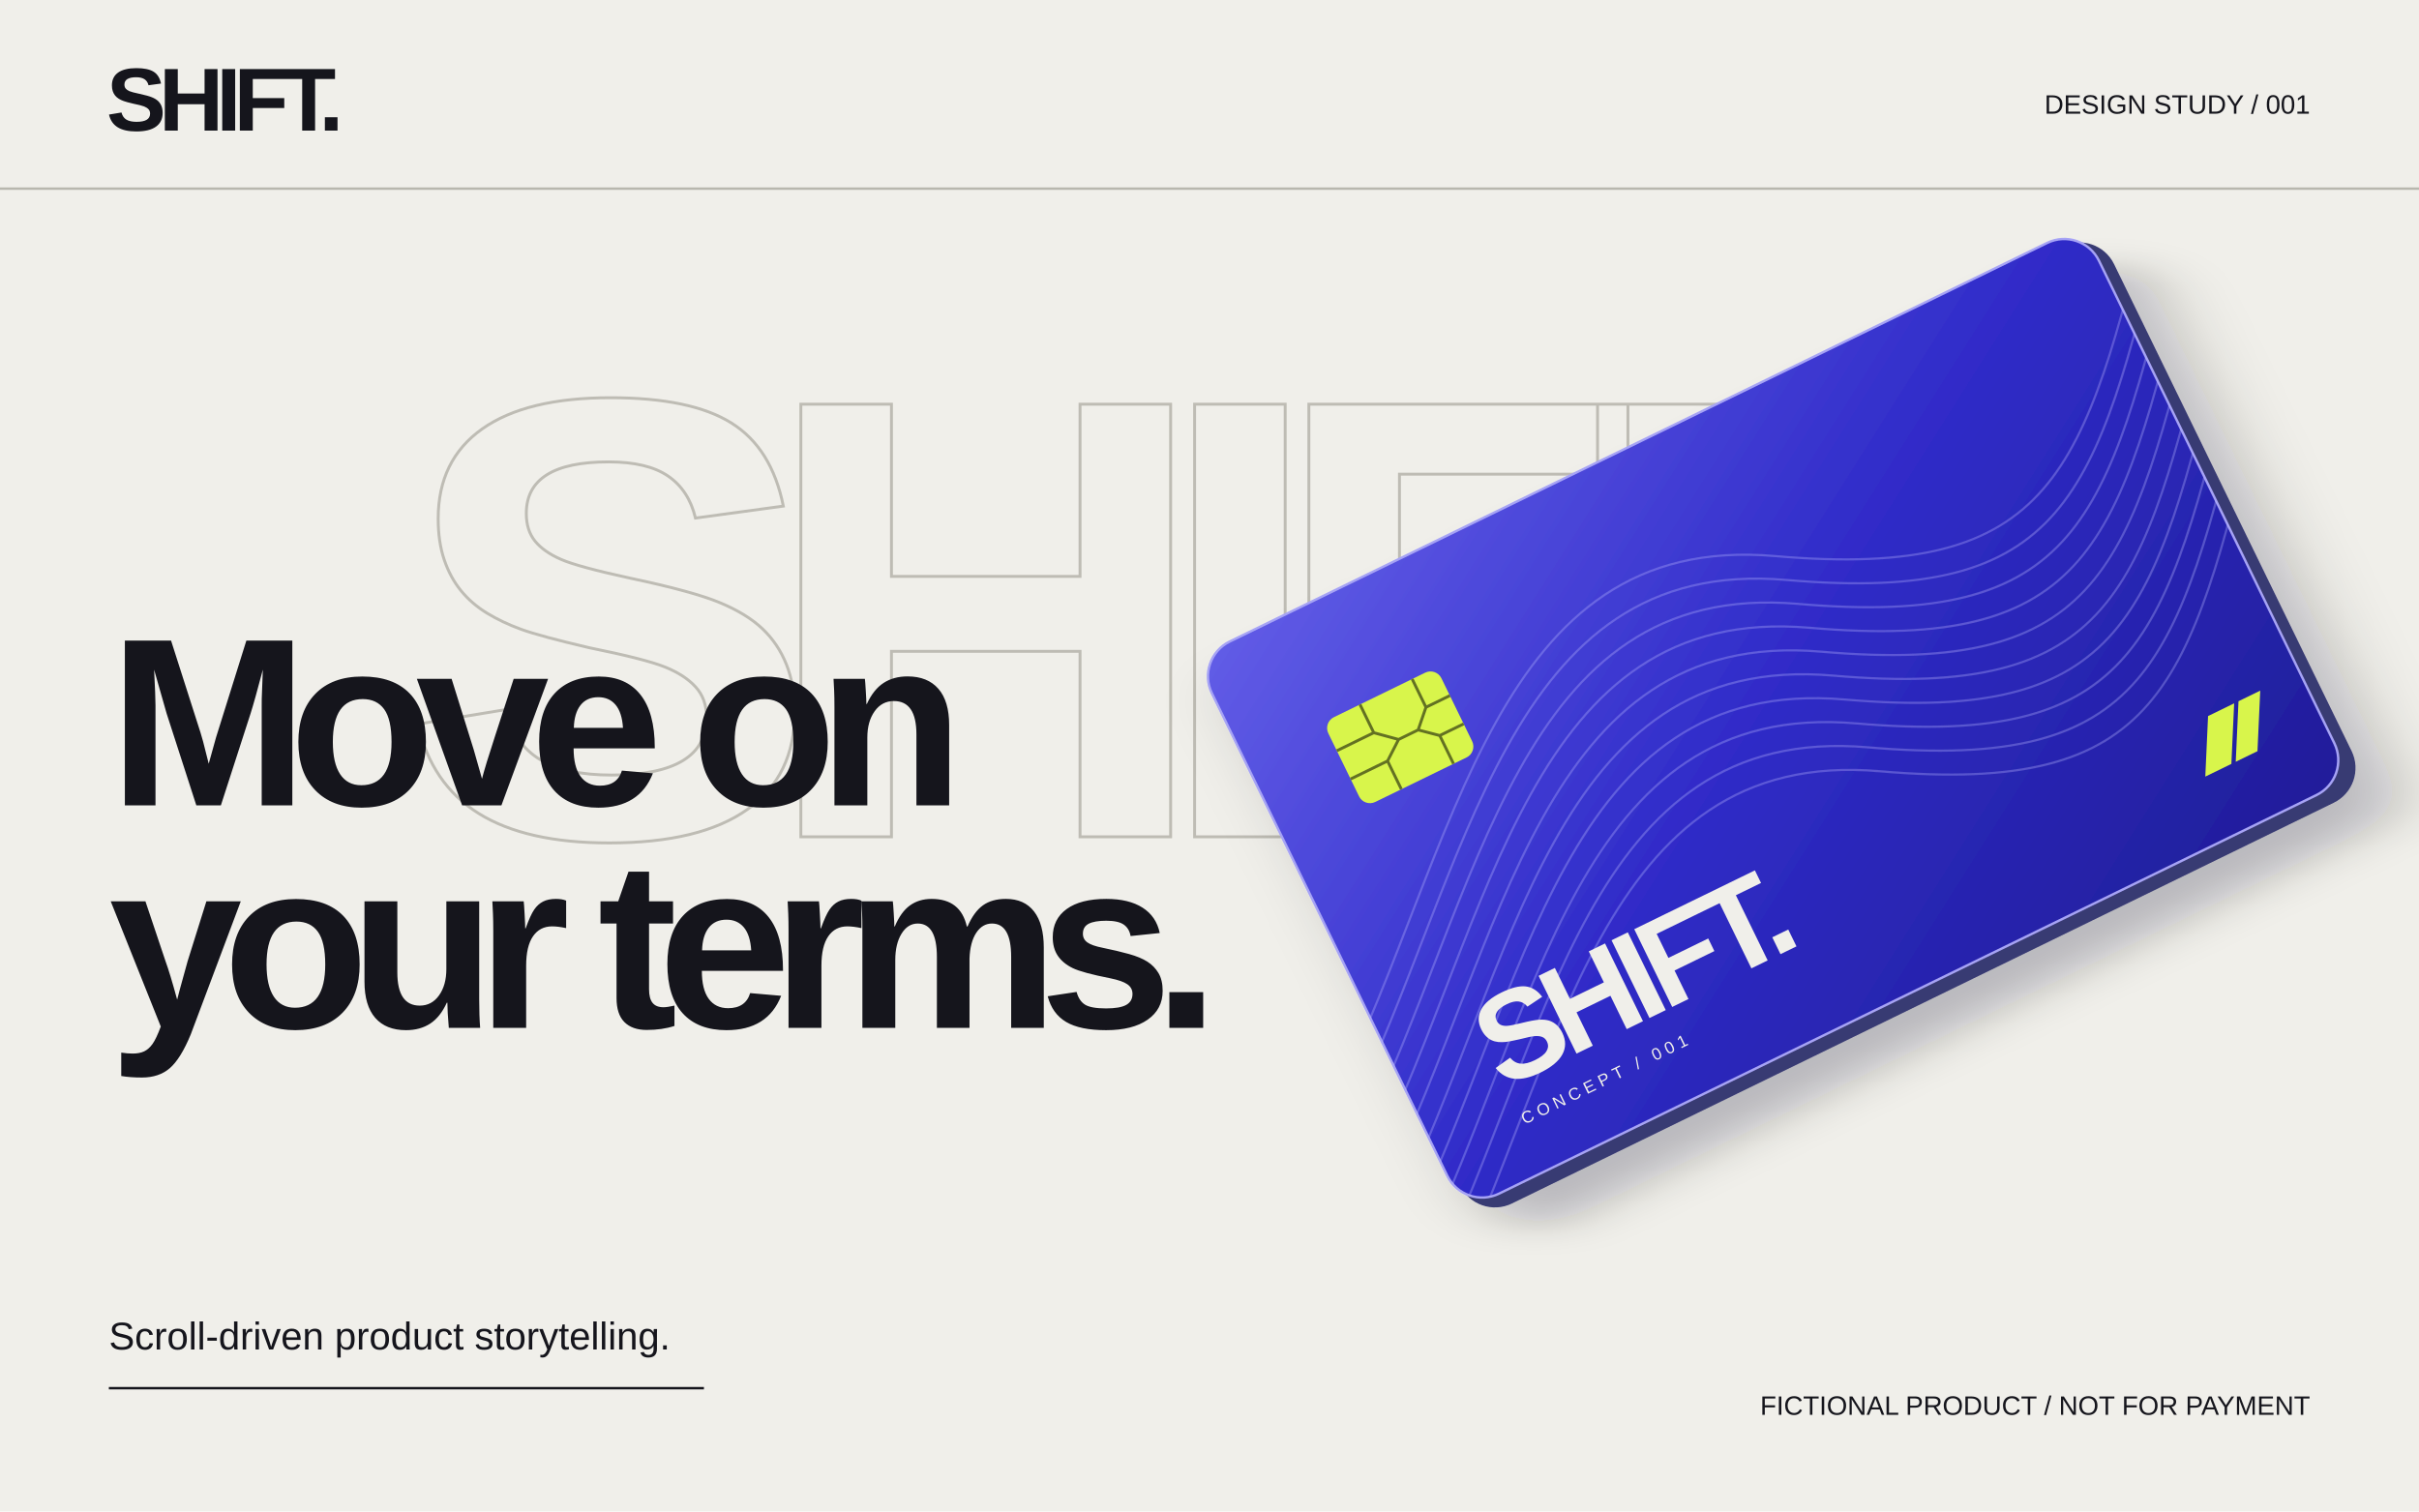
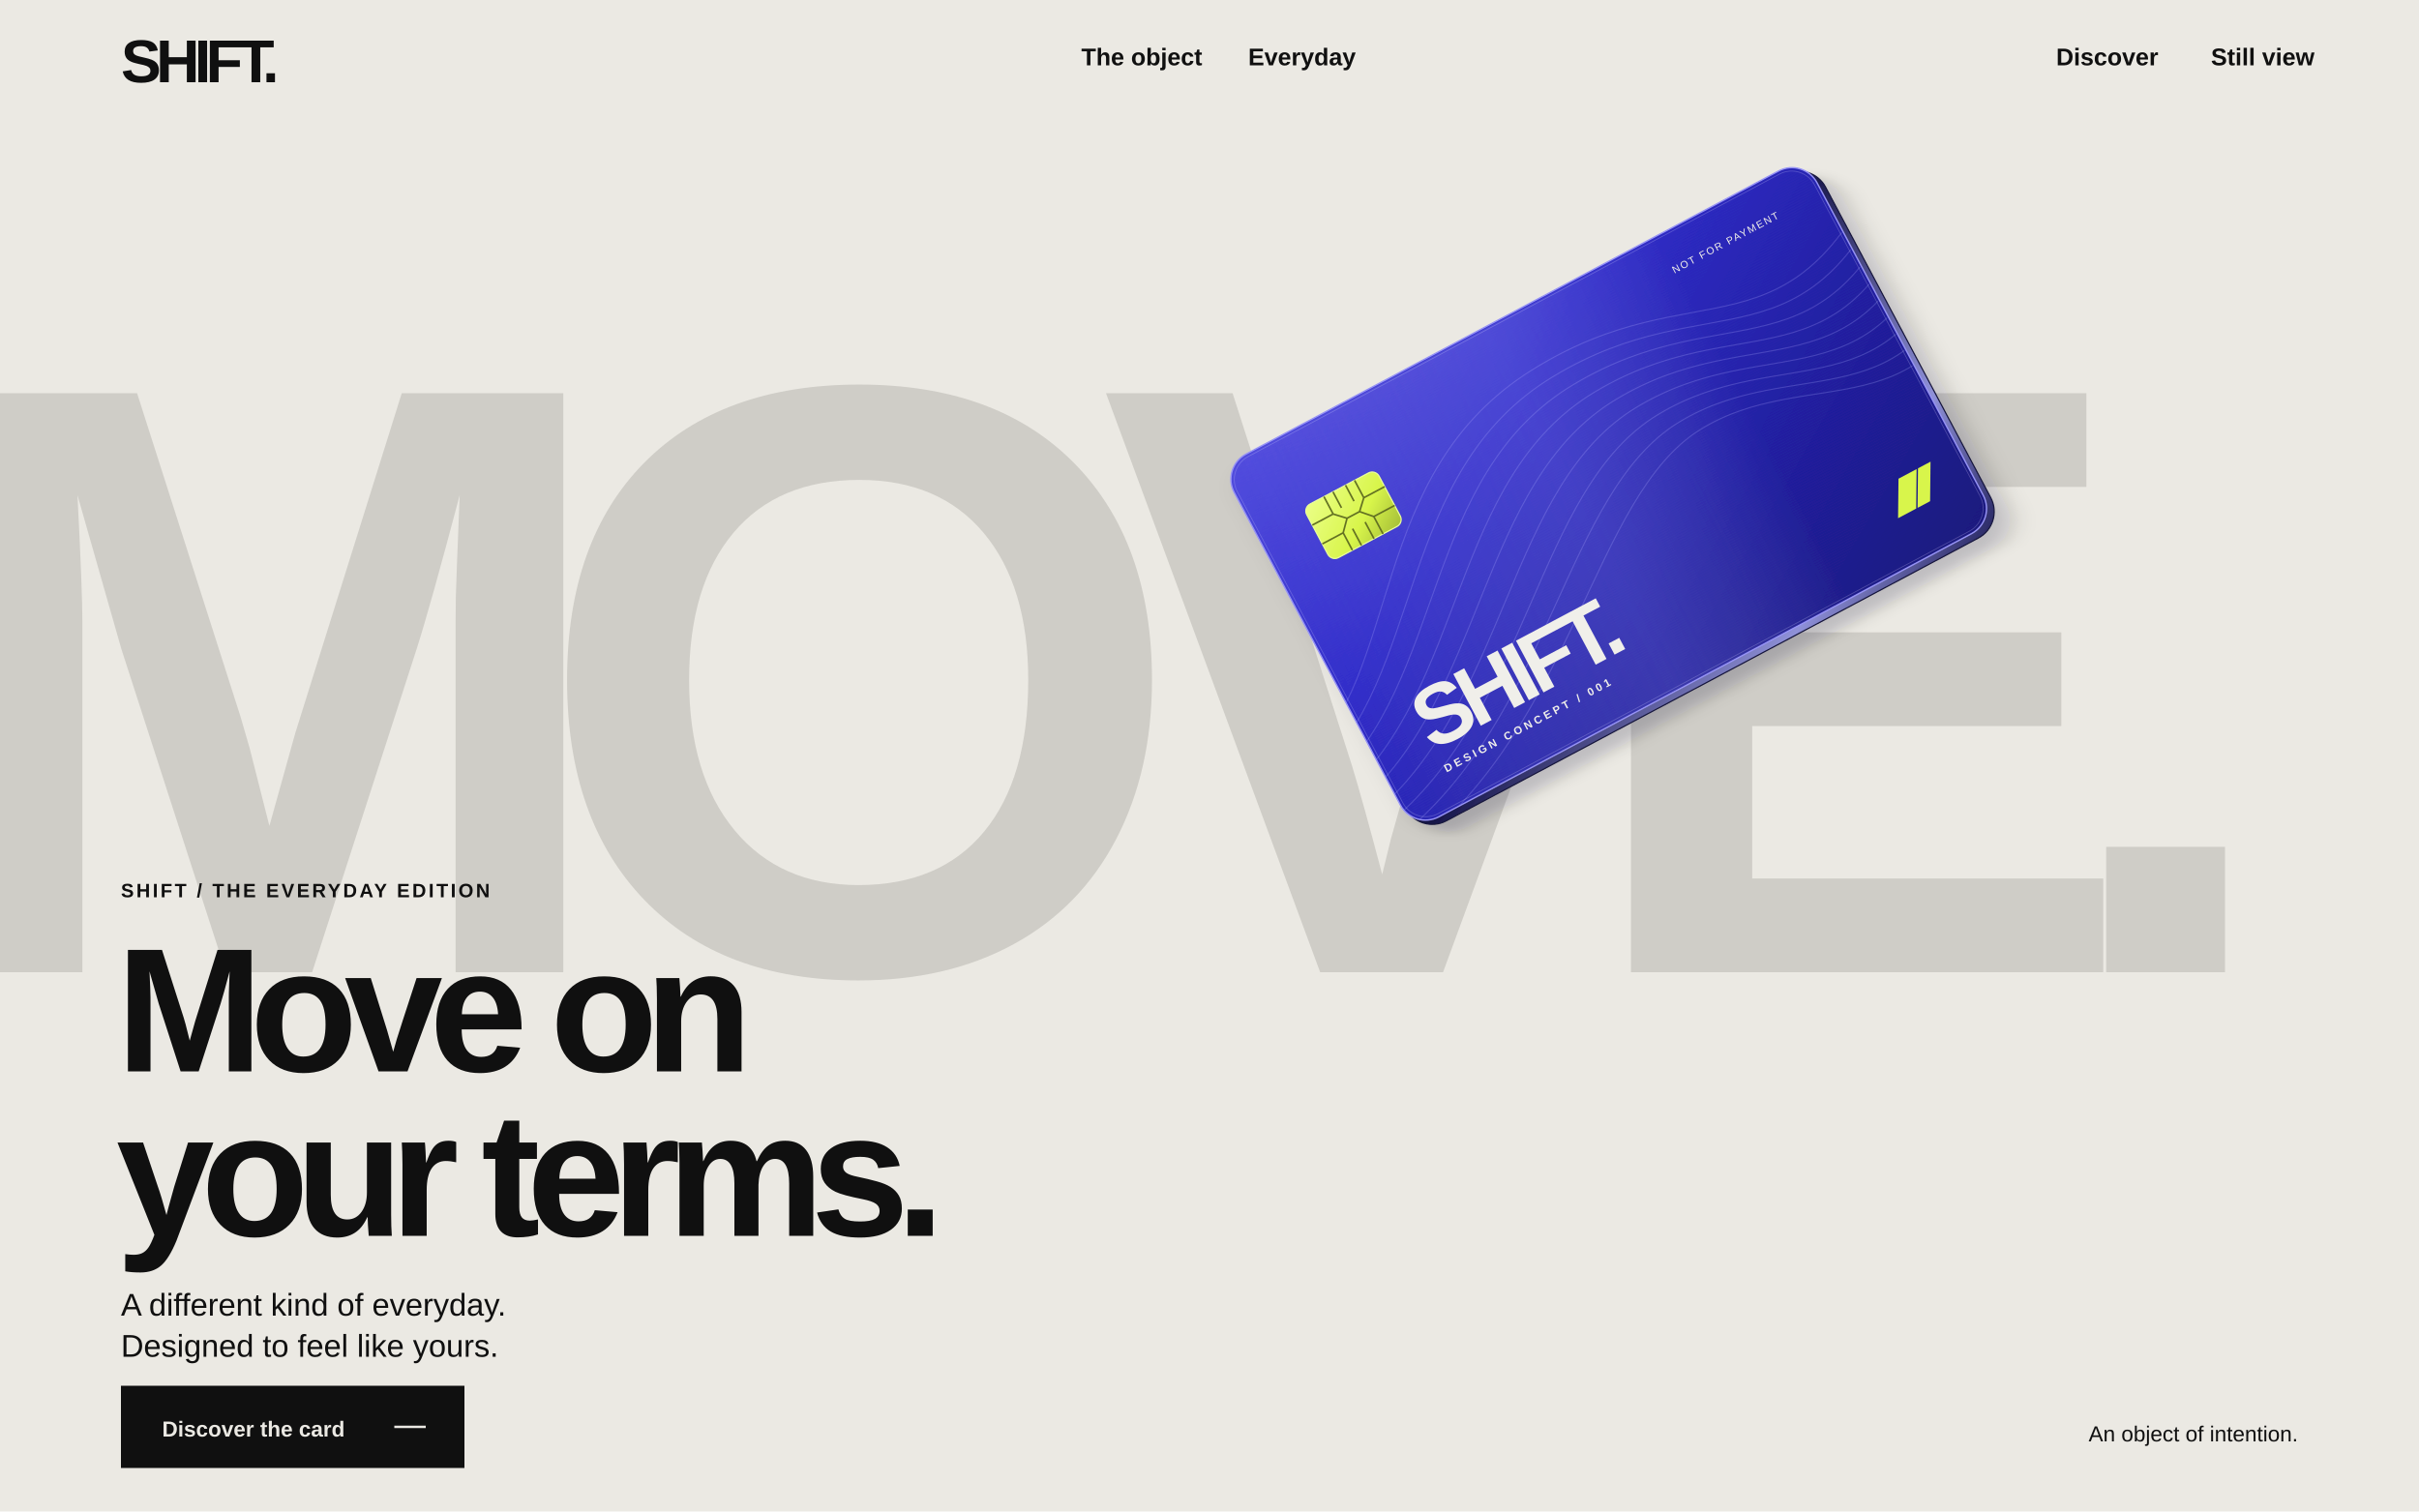
- <svg xmlns="http://www.w3.org/2000/svg" viewBox="0 0 1000 625" width="1000" height="625" role="img" aria-labelledby="t">
+ <svg xmlns="http://www.w3.org/2000/svg" width="1000" height="625" viewBox="0 0 1000 625" role="img" aria-labelledby="preview-title">
  <defs>
-     <linearGradient id="face" x1="0" y1="0" x2="1" y2="1">
-       <stop stop-color="#625de7" />
-       <stop offset=".47" stop-color="#302cc9" />
-       <stop offset="1" stop-color="#201d99" />
-     </linearGradient>
    <filter id="shadow" x="-35%" y="-35%" width="175%" height="180%">
-       <feDropShadow dx="10" dy="16" stdDeviation="12" flood-color="#15151c" flood-opacity=".23" />
+       <feDropShadow dx="12" dy="19" stdDeviation="12" flood-color="#15151c" flood-opacity=".19" />
    </filter>
-     <clipPath id="card">
-       <rect x="-204" y="-127" width="408" height="254" rx="16" />
-     </clipPath>
  </defs>
-   <rect width="1000" height="625" fill="#f0efea" />
-   <path d="M0 78h1000" stroke="#b8b7ae" />
-   <text x="44" y="54" font-family="Arial,sans-serif" font-weight="900" font-size="37" letter-spacing="-3" fill="#15151c">SHIFT.</text>
-   <text x="955" y="47" text-anchor="end" font-family="Arial,sans-serif" font-size="11" fill="#15151c">DESIGN STUDY / 001</text>
-   <text x="500" y="346" text-anchor="middle" font-family="Arial,sans-serif" font-weight="900" font-size="260" letter-spacing="-25" fill="none" stroke="#bebcb4" stroke-width="1.2">SHIFT.</text>
-   <g font-family="Arial,sans-serif" font-weight="900" font-size="99" letter-spacing="-8" fill="#15151c">
-     <text x="45" y="333">Move on</text>
-     <text x="45" y="425">your terms.</text>
+   <rect width="1000" height="625" fill="#ebe9e3" />
+   <text x="50" y="34" font-family="Arial,sans-serif" font-size="25" font-weight="900" letter-spacing="-2.2" fill="#101010">SHIFT.</text>
+   <text x="447" y="27" font-family="Arial,sans-serif" font-size="10" font-weight="700" fill="#101010">The object</text>
+   <text x="516" y="27" font-family="Arial,sans-serif" font-size="10" font-weight="700" fill="#101010">Everyday</text>
+   <text x="850" y="27" font-family="Arial,sans-serif" font-size="10" font-weight="700" fill="#101010">Discover</text>
+   <text x="914" y="27" font-family="Arial,sans-serif" font-size="10" font-weight="700" fill="#101010">Still view</text>
+   <text x="455" y="402" text-anchor="middle" font-family="Arial,sans-serif" font-size="348" font-weight="900" letter-spacing="-36" fill="#cfcdc7">MOVE.</text>
+   <g transform="translate(666 205) rotate(-28) scale(.326) translate(-428 -270)" filter="url(#shadow)">
+     <defs>
+       <linearGradient id="edge" x1="0" y1="0" x2="1" y2="1">
+         <stop stop-color="#cccdf3" />
+         <stop offset=".22" stop-color="#363575" />
+         <stop offset=".5" stop-color="#141346" />
+         <stop offset=".82" stop-color="#8f91d8" />
+         <stop offset="1" stop-color="#24235f" />
+       </linearGradient>
+       <linearGradient id="face" x1="0" y1="0" x2="1" y2="1">
+         <stop stop-color="#514cde" />
+         <stop offset=".32" stop-color="#302cc9" />
+         <stop offset=".68" stop-color="#201e9f" />
+         <stop offset="1" stop-color="#1b197c" />
+       </linearGradient>
+       <linearGradient id="sheen" x1="0" y1="0" x2="1" y2="0">
+         <stop stop-color="#fff" stop-opacity="0" />
+         <stop offset=".45" stop-color="#b3b1ff" stop-opacity=".18" />
+         <stop offset=".75" stop-color="#fff" stop-opacity="0" />
+       </linearGradient>
+       <linearGradient id="chip" x1="0" y1="0" x2="1" y2="1">
+         <stop stop-color="#ebff88" />
+         <stop offset=".6" stop-color="#d8f54b" />
+         <stop offset="1" stop-color="#a4bd36" />
+       </linearGradient>
+       <clipPath id="clip">
+         <rect x="9" y="8" width="834" height="518" rx="35" />
+       </clipPath>
+       <pattern id="grain" width="3" height="3" patternUnits="userSpaceOnUse">
+         <path d="M0 0h3" stroke="#d5d5ff" stroke-opacity=".065" stroke-width=".5" />
+       </pattern>
+     </defs>
+     <rect x="12" y="14" width="840" height="522" rx="38" fill="url(#edge)" stroke="#15143b" stroke-width="1.5" />
+     <rect x="8" y="6" width="837" height="521" rx="36" fill="url(#face)" stroke="#9693f5" stroke-width="1.8" />
+     <g clip-path="url(#clip)">
+       <rect width="856" height="540" fill="url(#grain)" />
+       <path d="M-80 386C90 346 166 99 415 82S703 235 941 50M-72 406C112 363 199 115 434 102S717 255 948 70M-62 426C132 381 227 134 453 123S734 275 952 91M-52 446C151 400 257 155 472 144S749 296 957 112M-42 466C168 420 287 176 491 165S765 315 962 134M-32 486C191 440 317 196 510 186S780 335 967 156M-22 506C211 462 347 217 529 207S796 355 972 178M-12 526C230 481 377 238 548 228S811 376 978 200M-2 546C251 503 407 260 567 249S827 396 983 222" fill="none" stroke="#aba8fa" stroke-opacity=".26" stroke-width="1.35" />
+       <rect x="8" y="6" width="837" height="521" fill="url(#sheen)" />
+     </g>
+     <g transform="translate(76 100)">
+       <rect width="104" height="77" rx="10" fill="url(#chip)" stroke="#eaff9b" stroke-width="1.5" />
+       <path d="M0 25h30l13 13h18l13-13h30M0 52h30l13-14m18 0 13 14h30M30 0v25m44-25v25M30 52v25m44-25v25M43 0v23m18-23v23M43 53v24m18-24v24" stroke="#637123" stroke-width="2.1" fill="none" />
+     </g>
+     <g fill="#f0efea" font-family="Arial,Helvetica,sans-serif">
+       <text x="75" y="450" font-size="108" letter-spacing="-9" font-weight="900">SHIFT.</text>
+       <text x="79" y="482" font-size="14" font-weight="700" letter-spacing="4">DESIGN CONCEPT / 001</text>
+       <text x="782" y="59" font-size="13" text-anchor="end" letter-spacing="2">NOT FOR PAYMENT</text>
+     </g>
+     <path d="M760 422h26l-24 44h-26zM788 422h18l-24 44h-18z" fill="#d8f54b" />
+     <rect x="12" y="10" width="829" height="513" rx="33" fill="none" stroke="#d4d2ff" stroke-opacity=".26" />
  </g>
-   <g transform="translate(733 297) rotate(-26)" filter="url(#shadow)">
-     <rect x="-201" y="-123" width="410" height="256" rx="16" fill="#393a73" />
-     <rect x="-204" y="-127" width="408" height="254" rx="16" fill="url(#face)" stroke="#a6a3f5" />
-     <g clip-path="url(#card)" fill="none" stroke="#b8b6ff" stroke-width=".9" opacity=".33">
-       <path d="M-230 60C-140 -10 -70 -120 30 -60S160 -35 235 -125" />
-       <path d="M-230 71C-140 1 -70 -109 30 -49S160 -24 235 -114" />
-       <path d="M-230 82C-140 12 -70 -98 30 -38S160 -13 235 -103" />
-       <path d="M-230 93C-140 23 -70 -87 30 -27S160 -2 235 -92" />
-       <path d="M-230 104C-140 34 -70 -76 30 -16S160 9 235 -81" />
-       <path d="M-230 115C-140 45 -70 -65 30 -5S160 20 235 -70" />
-       <path d="M-230 126C-140 56 -70 -54 30 6S160 31 235 -59" />
-       <path d="M-230 137C-140 67 -70 -43 30 17S160 42 235 -48" />
-       <path d="M-230 148C-140 78 -70 -32 30 28S160 53 235 -37" />
-       <path d="M-230 159C-140 89 -70 -21 30 39S160 64 235 -26" />
-     </g>
-     <rect x="-168" y="-80" width="52" height="39" rx="5" fill="#d8f54b" />
-     <path d="M-168-67h17l8 7h9l7-7h11M-168-54h17l8-6m9 0 7 6h11M-151-80v13m24-13v13m-24 13v13m24-13v13" stroke="#637123" fill="none" stroke-width="1.2" />
-     <text x="-168" y="89" fill="#f0efea" font-family="Arial,sans-serif" font-weight="900" font-size="52" letter-spacing="-4">SHIFT.</text>
-     <text x="-166" y="106" font-family="Arial,sans-serif" font-size="7" letter-spacing="2" fill="#f0efea">CONCEPT / 001</text>
-     <path d="M162 78h12l-12 22h-12zM176 78h10l-12 22h-10z" fill="#d8f54b" />
+   <g font-family="Arial,sans-serif" fill="#101010">
+     <text x="50" y="371" font-size="8" font-weight="700" letter-spacing="1">SHIFT / THE EVERYDAY EDITION</text>
+     <text x="48" y="443" font-size="73" font-weight="700" letter-spacing="-5.5">Move on</text>
+     <text x="48" y="511" font-size="73" font-weight="700" letter-spacing="-5.5">your terms.</text>
+     <text x="50" y="544" font-size="13">A different kind of everyday.</text>
+     <text x="50" y="561" font-size="13">Designed to feel like yours.</text>
+     <rect x="50" y="573" width="142" height="34" fill="#101010" />
+     <text x="67" y="594" fill="#ebe9e3" font-size="9" font-weight="700">Discover the card</text>
+     <path d="M163 590h13" stroke="#ebe9e3" />
+     <text x="950" y="596" text-anchor="end" font-size="9">An object of intention.</text>
  </g>
-   <text x="45" y="558" fill="#15151c" font-family="Arial,sans-serif" font-size="16">Scroll-driven product storytelling.</text>
-   <path d="M45 574h246" stroke="#15151c" />
-   <text x="955" y="585" text-anchor="end" font-family="Arial,sans-serif" fill="#15151c" font-size="11">FICTIONAL PRODUCT / NOT FOR PAYMENT</text>
</svg>
